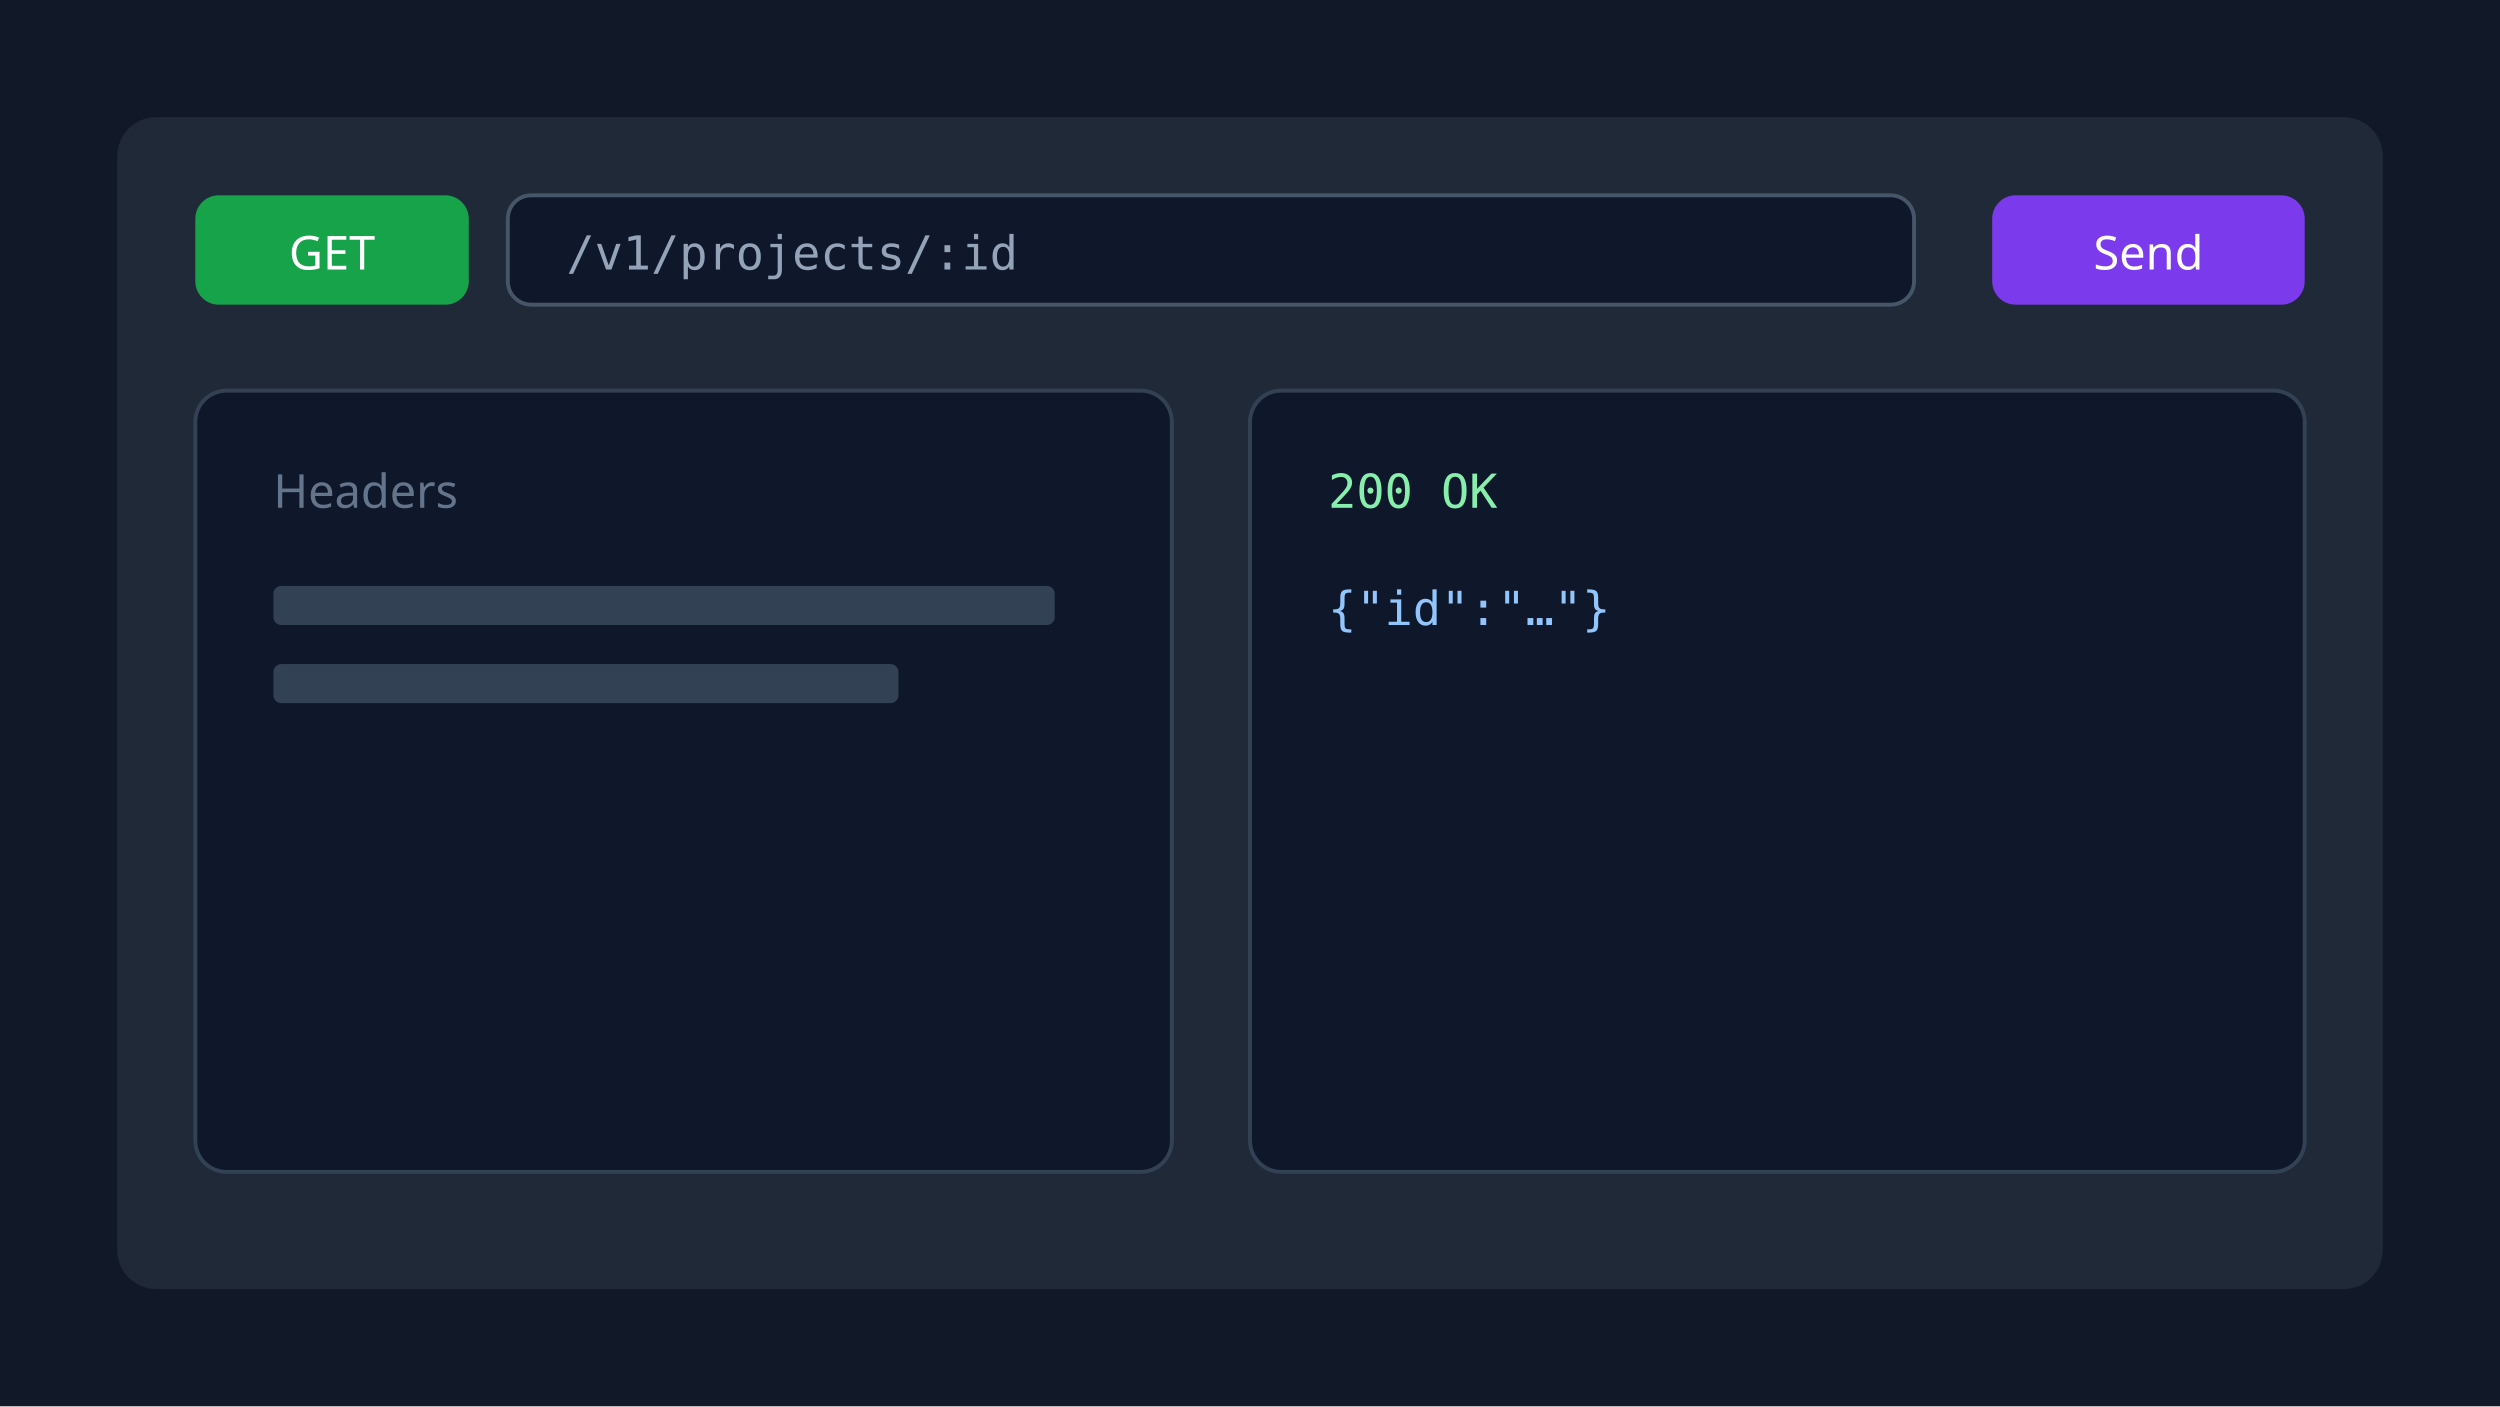
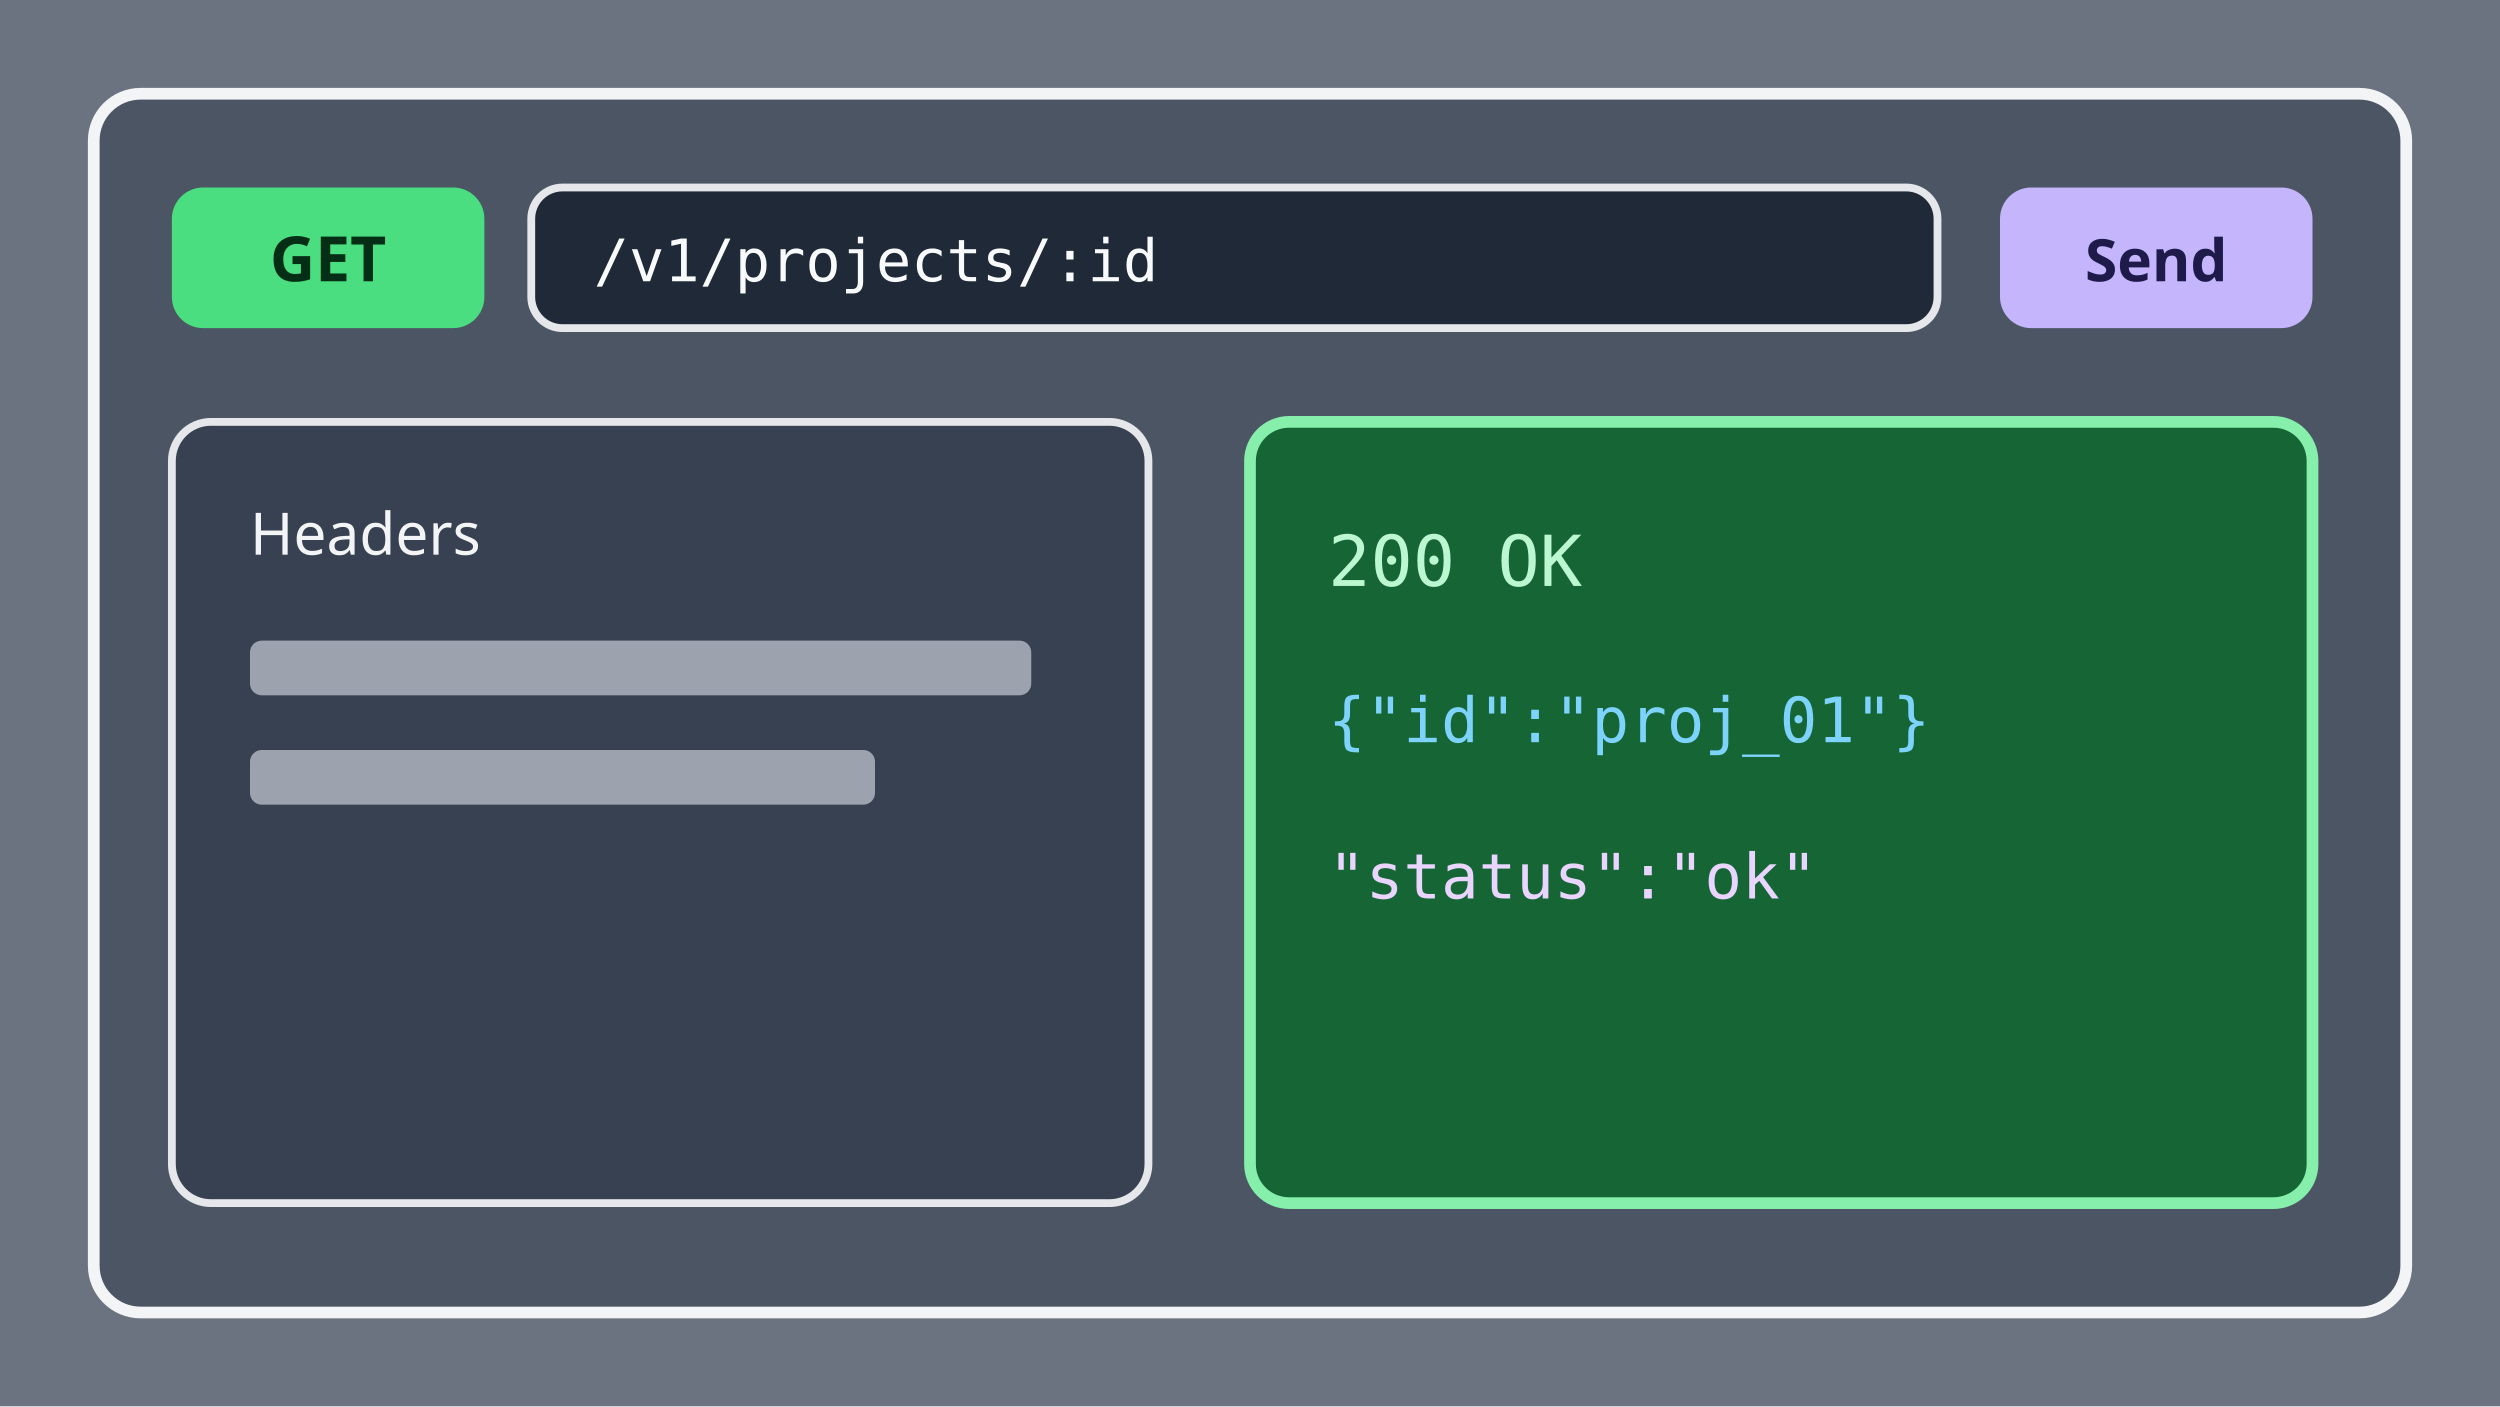
<svg xmlns="http://www.w3.org/2000/svg" width="640" height="360" viewBox="0 0 640 360">
-   <rect width="640" height="360" fill="#111827" />
-   <rect x="30" y="30" width="580" height="300" rx="10" fill="#1f2937" />
-   <rect x="50" y="50" width="70" height="28" rx="6" fill="#16a34a" />
-   <text x="85" y="69" text-anchor="middle" fill="#fff" font-size="12" font-family="sans-serif">GET</text>
-   <rect x="130" y="50" width="360" height="28" rx="6" fill="#0f172a" stroke="#475569" />
-   <text x="145" y="69" fill="#94a3b8" font-size="12" font-family="monospace">/v1/projects/:id</text>
-   <rect x="510" y="50" width="80" height="28" rx="6" fill="#7c3aed" />
-   <text x="550" y="69" text-anchor="middle" fill="#fff" font-size="12" font-family="sans-serif">Send</text>
-   <rect x="50" y="100" width="250" height="200" rx="8" fill="#0f172a" stroke="#334155" />
-   <text x="70" y="130" fill="#64748b" font-size="12" font-family="sans-serif">Headers</text>
-   <rect x="70" y="150" width="200" height="10" rx="2" fill="#334155" />
-   <rect x="70" y="170" width="160" height="10" rx="2" fill="#334155" />
-   <rect x="320" y="100" width="270" height="200" rx="8" fill="#0f172a" stroke="#334155" />
-   <text x="340" y="130" fill="#86efac" font-size="12" font-family="monospace">200 OK</text>
-   <text x="340" y="160" fill="#93c5fd" font-size="12" font-family="monospace">{"id":"…"}</text>
+   <rect width="640" height="360" fill="#6b7280" />
+   <rect x="24" y="24" width="592" height="312" rx="12" fill="#4b5563" stroke="#f3f4f6" stroke-width="3" />
+   <rect x="44" y="48" width="80" height="36" rx="8" fill="#4ade80" />
+   <text x="84" y="72" text-anchor="middle" fill="#052e16" font-size="16" font-weight="700" font-family="sans-serif">GET</text>
+   <rect x="136" y="48" width="360" height="36" rx="8" fill="#1f2937" stroke="#e5e7eb" stroke-width="2" />
+   <text x="152" y="72" fill="#f9fafb" font-size="15" font-family="monospace">/v1/projects/:id</text>
+   <rect x="512" y="48" width="80" height="36" rx="8" fill="#c4b5fd" />
+   <text x="552" y="72" text-anchor="middle" fill="#1e1b4b" font-size="15" font-weight="700" font-family="sans-serif">Send</text>
+   <rect x="44" y="108" width="250" height="200" rx="10" fill="#374151" stroke="#e5e7eb" stroke-width="2" />
+   <text x="64" y="142" fill="#f3f4f6" font-size="15" font-family="sans-serif">Headers</text>
+   <rect x="64" y="164" width="200" height="14" rx="3" fill="#9ca3af" />
+   <rect x="64" y="192" width="160" height="14" rx="3" fill="#9ca3af" />
+   <rect x="320" y="108" width="272" height="200" rx="10" fill="#166534" stroke="#86efac" stroke-width="3" />
+   <text x="340" y="150" fill="#bbf7d0" font-size="18" font-family="monospace">200 OK</text>
+   <text x="340" y="190" fill="#7dd3fc" font-size="16" font-family="monospace">{"id":"proj_01"}</text>
+   <text x="340" y="230" fill="#e9d5ff" font-size="16" font-family="monospace">"status":"ok"</text>
</svg>
